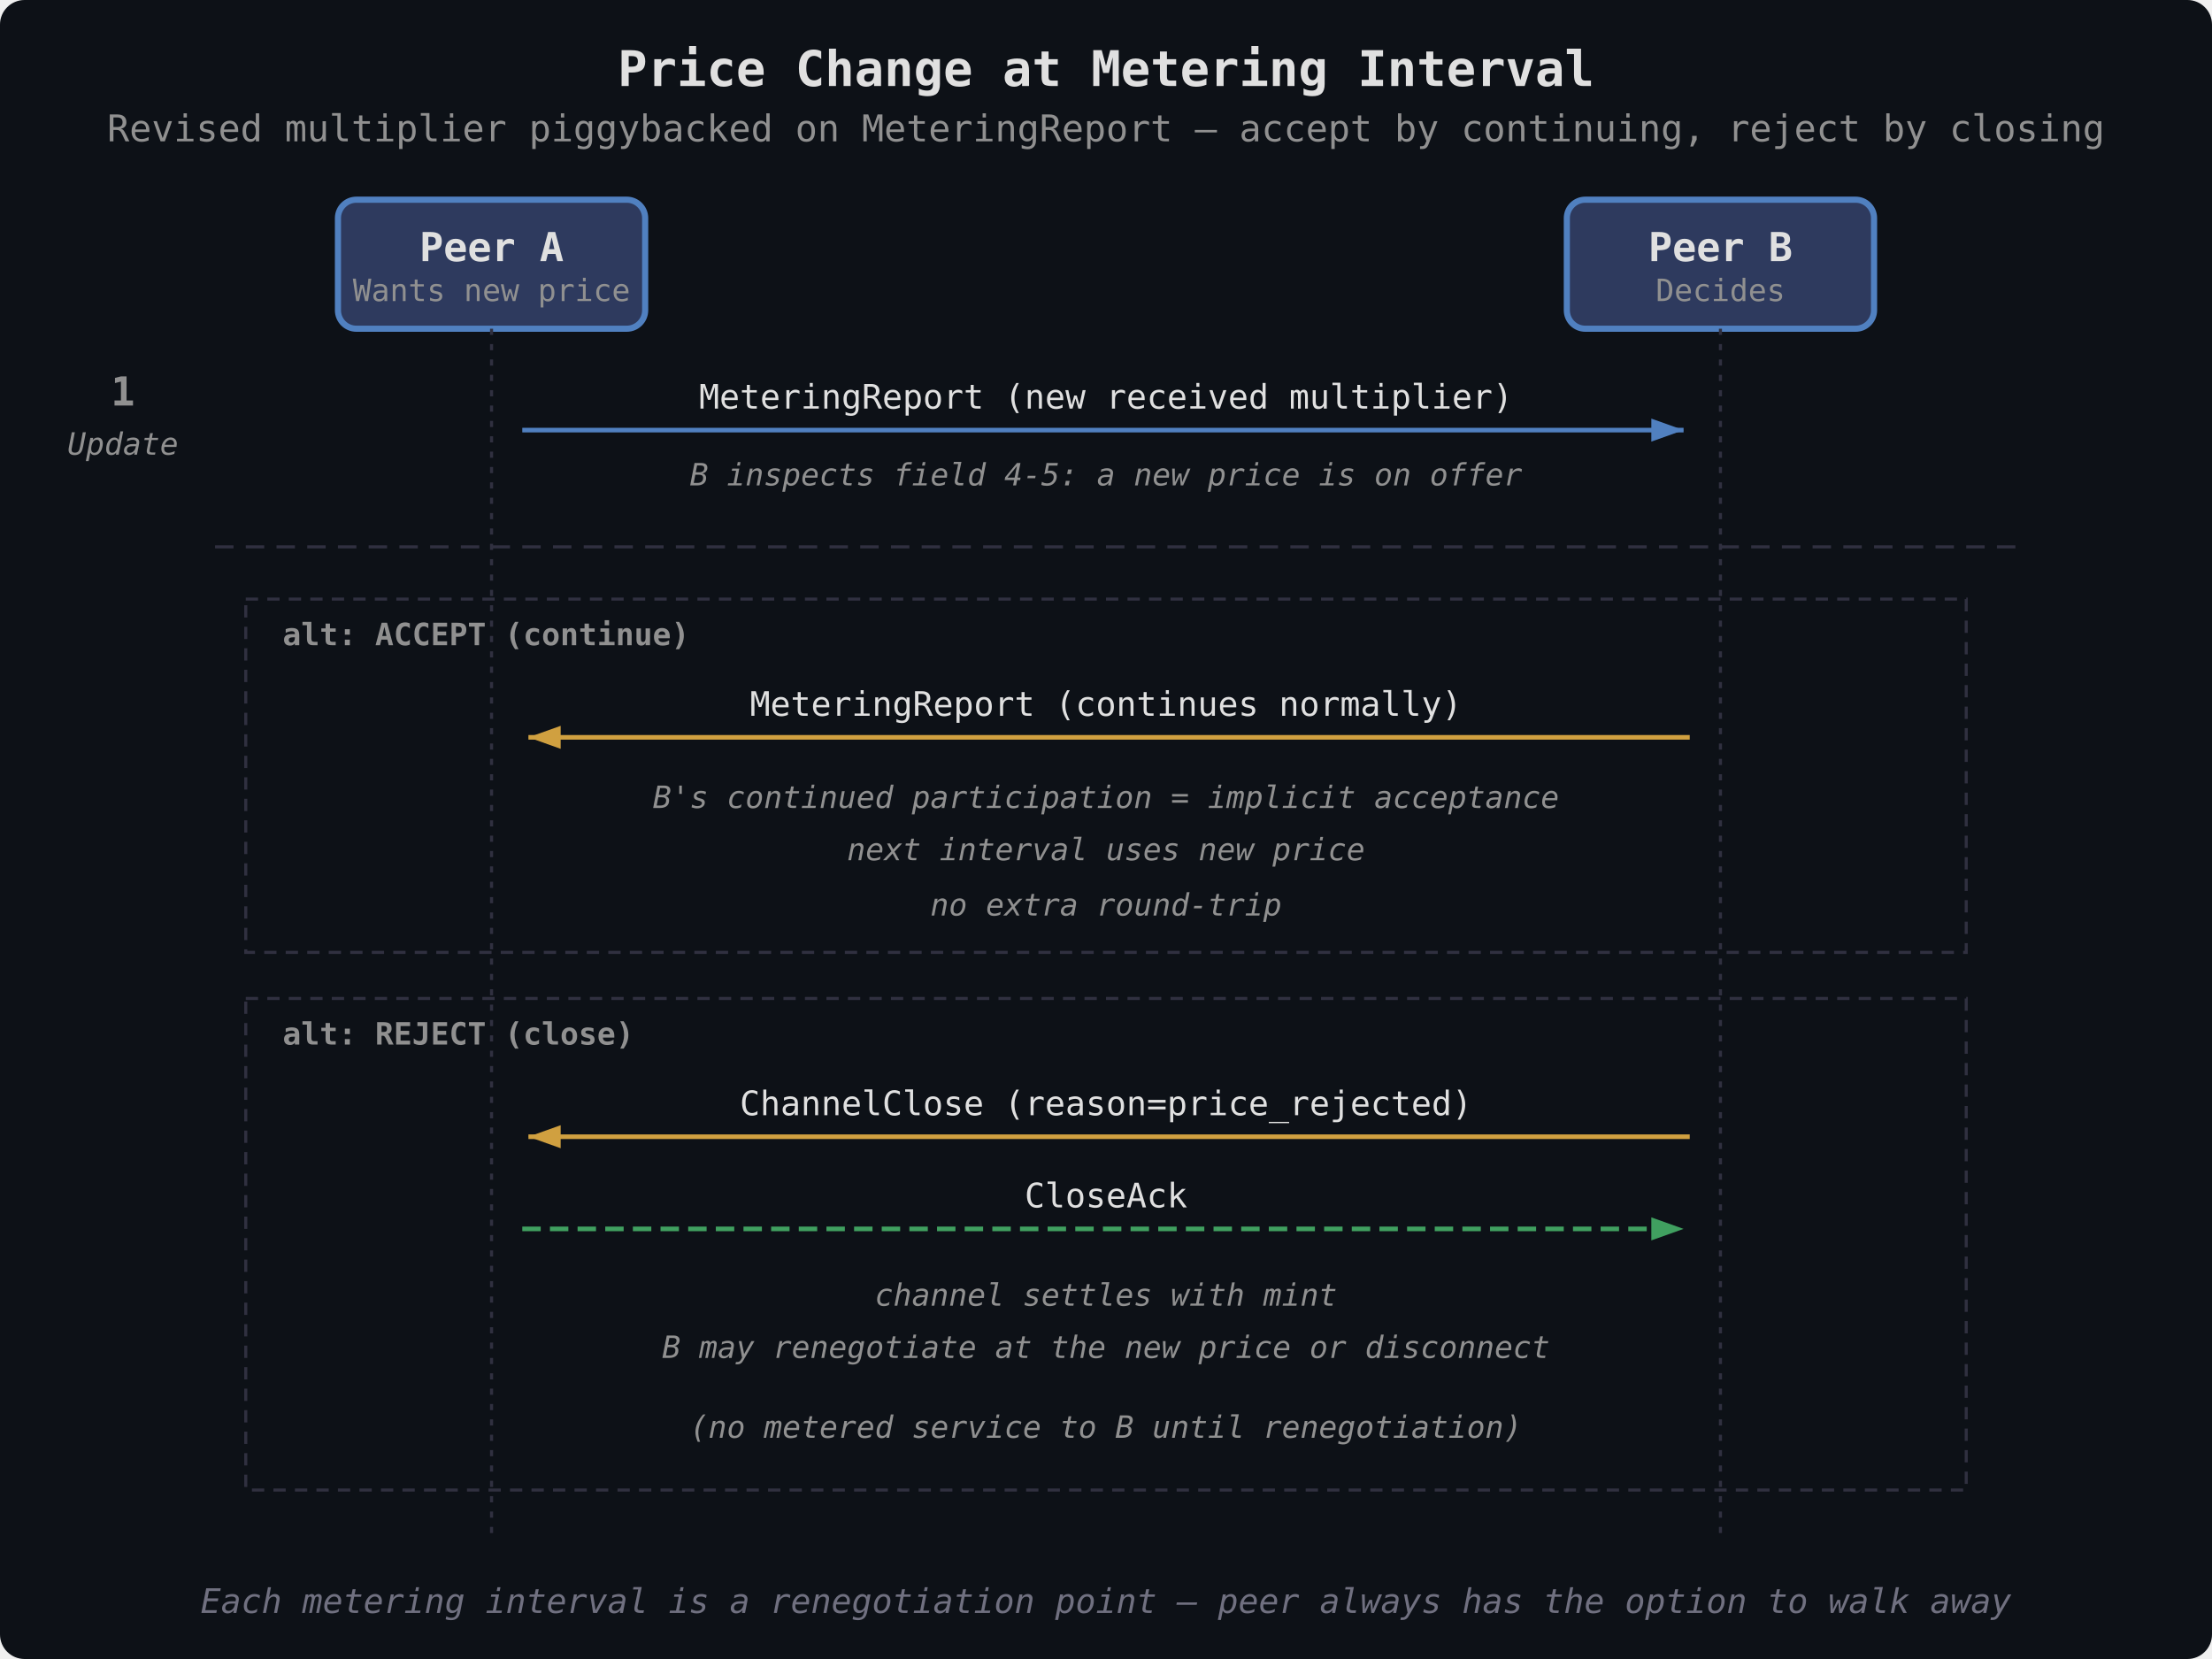
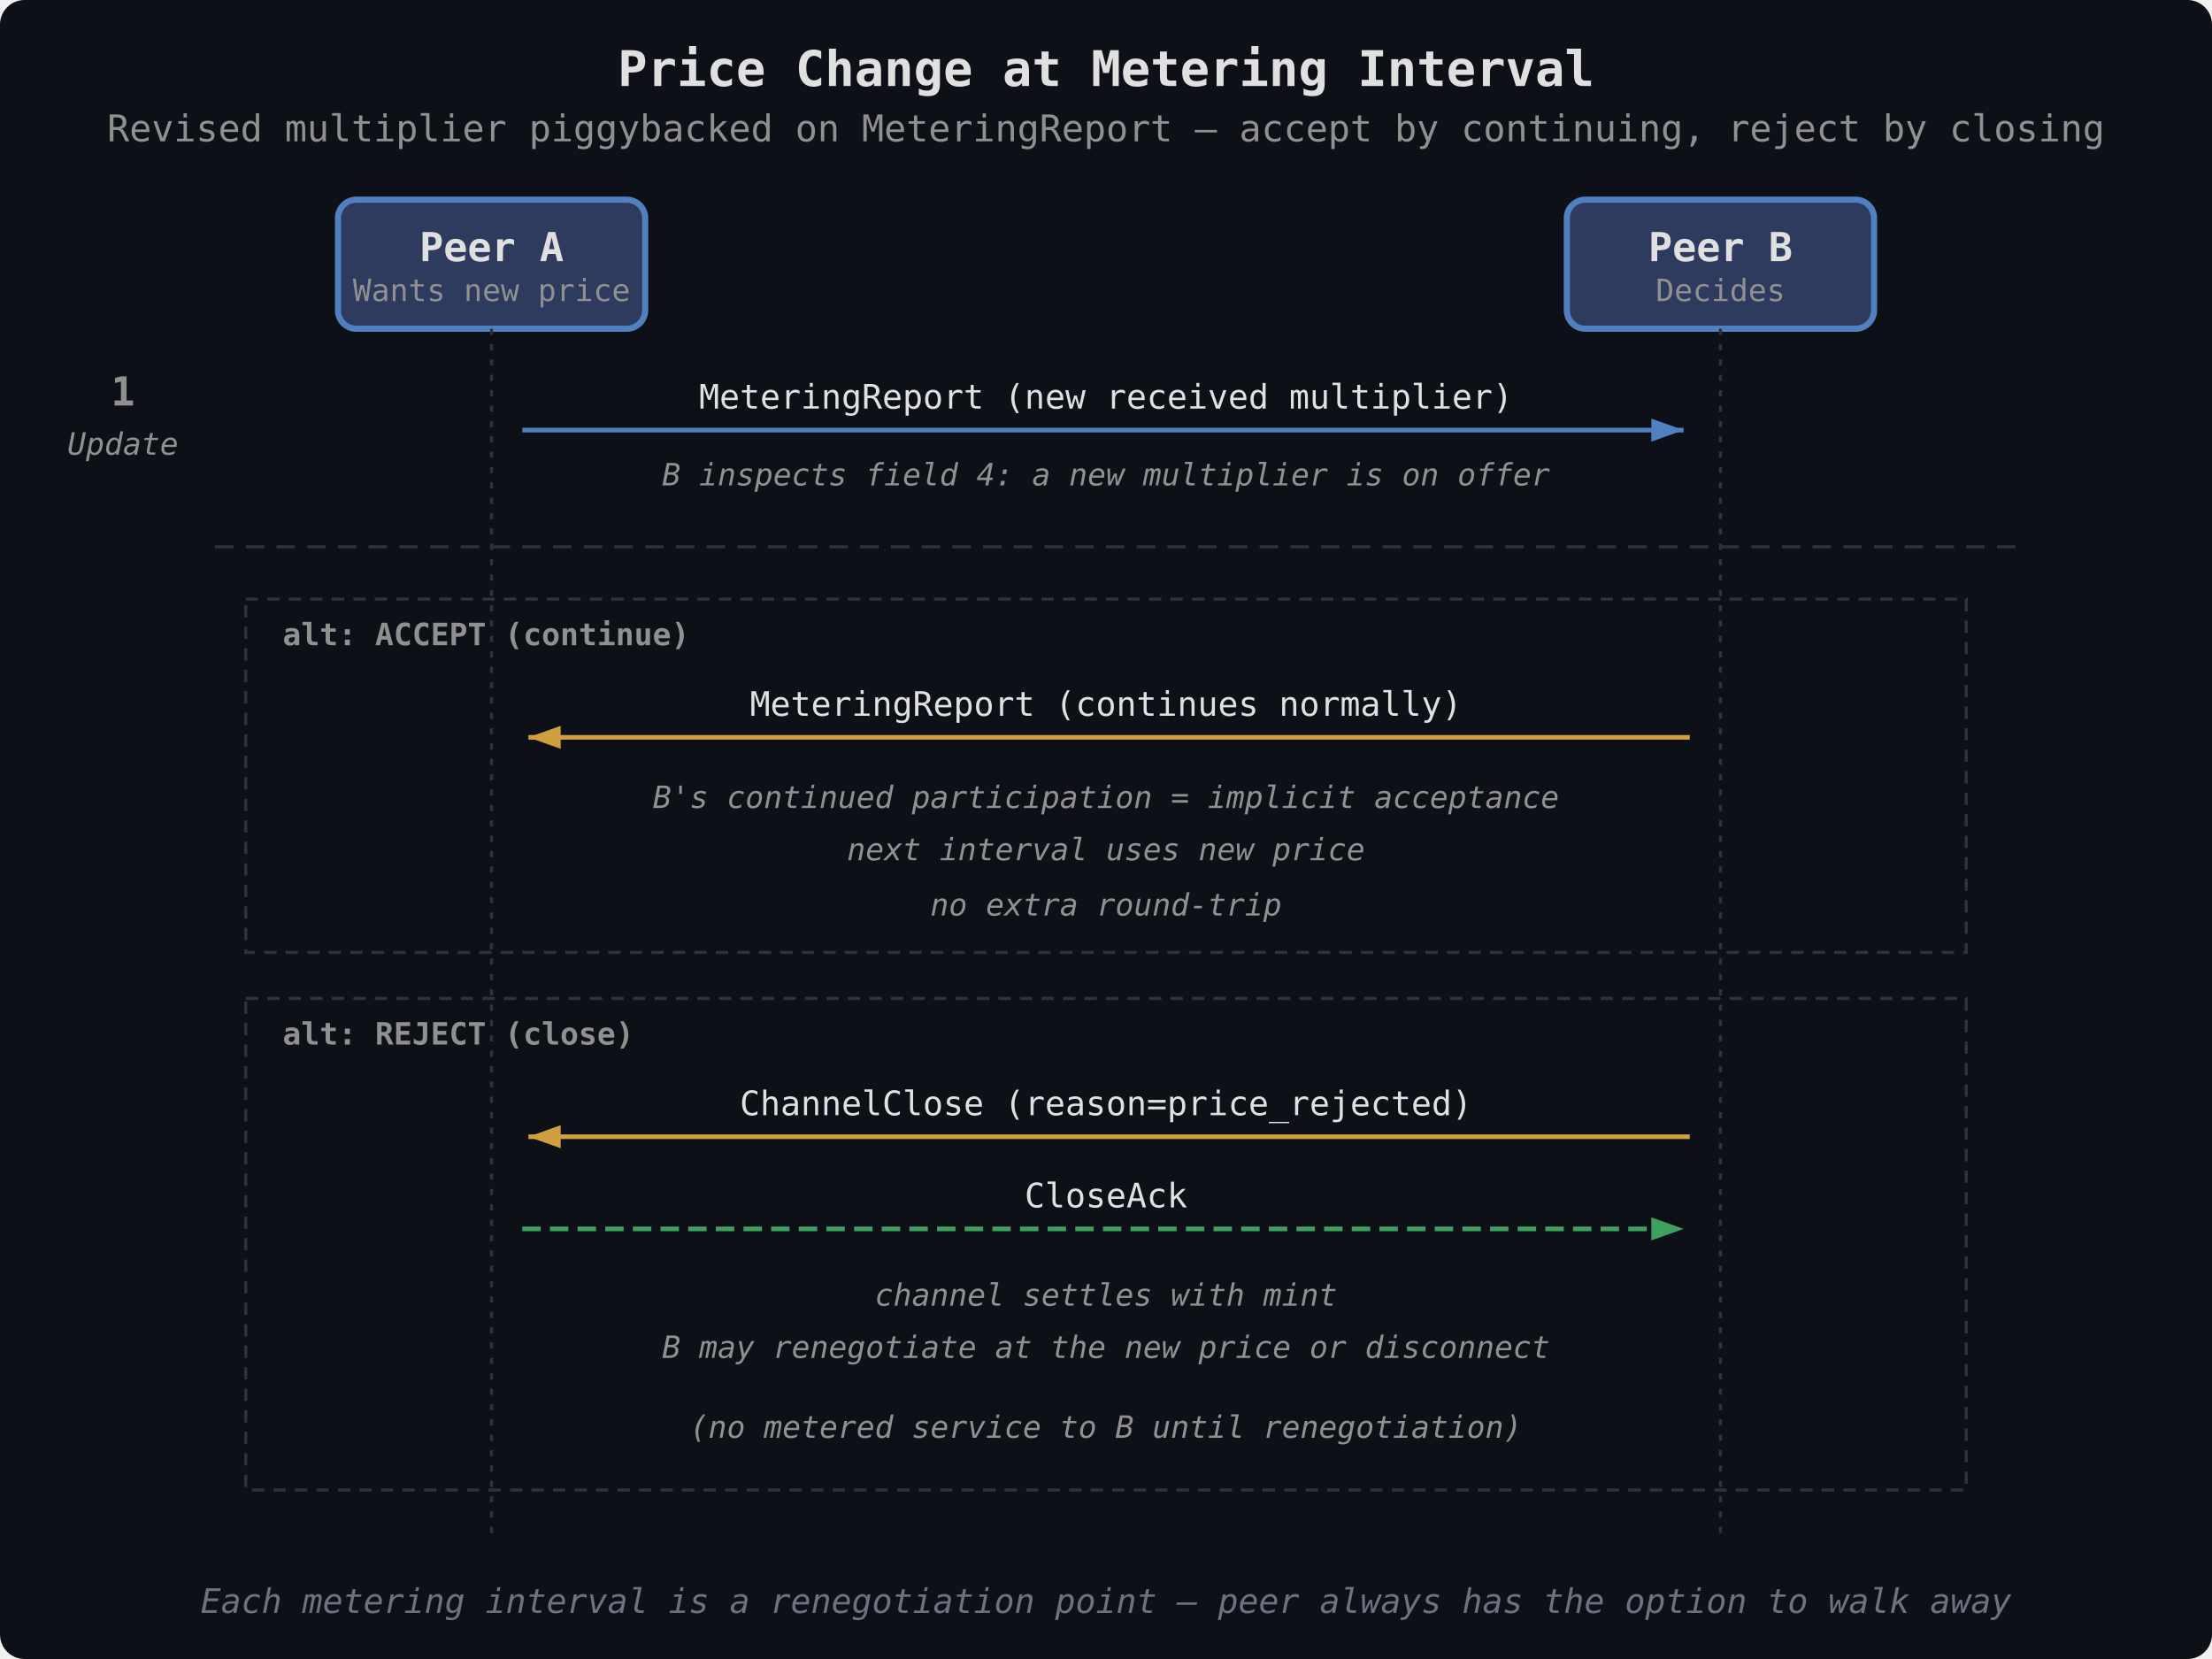
<svg xmlns="http://www.w3.org/2000/svg" viewBox="0 0 720 540" font-family="monospace" font-size="12">
  <style>
    text          { fill: #e0e0e0; }
    text.title    { font-size: 16px; font-weight: bold; }
    text.subtitle { font-size: 12px; fill: #909090; }
    text.nlabel   { font-size: 13px; font-weight: bold; }
    text.nrole    { font-size: 10px; fill: #909090; }
    text.plabel   { font-size: 13px; font-weight: bold; fill: #909090; }
    text.annot    { font-size: 10px; fill: #909090; font-style: italic; }
    text.alabel   { font-size: 11px; }
    text.caption  { font-size: 11px; fill: #707080; font-style: italic; }
    text.altlabel { font-size: 10px; font-weight: bold; fill: #909090; }
    line.sep      { stroke: #303040; stroke-width: 1; stroke-dasharray: 6,4; }
    line.life     { stroke: #303040; stroke-width: 1; stroke-dasharray: 2,3; }
    rect.alt      { fill: none; stroke: #303040; stroke-width: 1; stroke-dasharray: 4,3; }

    .bg           { fill: #0d1117; }
    .callout      { fill: #151520; }
    .node         { fill: #2e3a5e; stroke: #5080c0; }

    @media (prefers-color-scheme: light) {
      text          { fill: #1f2328; }
      text.subtitle, text.nrole, text.plabel, text.annot, text.altlabel,
      text.elabel, text.mdesc, text.tlabel { fill: #656d76; }
      text.caption  { fill: #7c8186; }
      line.sep, line.life { stroke: #d1d9e0; }
      rect.alt      { stroke: #d1d9e0; }
      .bg           { fill: #ffffff; }
      .callout      { fill: #f6f8fa; }
      .node, rect.node { fill: #ddf4ff; stroke: #0969da; }
      rect.compute, rect.result { fill: #f6f8fa; }
    }
  </style>
  <defs>
    <marker id="aR" markerWidth="7" markerHeight="5" refX="7" refY="2.5" orient="auto">
      <polygon points="0,0 7,2.5 0,5" fill="#5080c0" />
    </marker>
    <marker id="aL" markerWidth="7" markerHeight="5" refX="7" refY="2.5" orient="auto">
      <polygon points="0,0 7,2.5 0,5" fill="#d0a040" />
    </marker>
    <marker id="aG" markerWidth="7" markerHeight="5" refX="7" refY="2.5" orient="auto">
      <polygon points="0,0 7,2.5 0,5" fill="#40a060" />
    </marker>
  </defs>
  <rect width="720" height="540" rx="8" class="bg" />
  <text x="360" y="28" text-anchor="middle" class="title">Price Change at Metering Interval</text>
  <text x="360" y="46" text-anchor="middle" class="subtitle">Revised multiplier piggybacked on MeteringReport — accept by continuing, reject by closing</text>
  <rect x="110" y="65" width="100" height="42" class="node" stroke-width="2" rx="6" />
  <text x="160" y="85" text-anchor="middle" class="nlabel">Peer A</text>
  <text x="160" y="98" text-anchor="middle" class="nrole">Wants new price</text>
  <rect x="510" y="65" width="100" height="42" class="node" stroke-width="2" rx="6" />
  <text x="560" y="85" text-anchor="middle" class="nlabel">Peer B</text>
  <text x="560" y="98" text-anchor="middle" class="nrole">Decides</text>
  <line x1="160" y1="107" x2="160" y2="500" class="life" />
  <line x1="560" y1="107" x2="560" y2="500" class="life" />
  <text x="40" y="132" text-anchor="middle" class="plabel">1</text>
  <text x="40" y="148" text-anchor="middle" class="annot">Update</text>
  <line x1="170" y1="140" x2="548" y2="140" stroke="#5080c0" stroke-width="1.5" marker-end="url(#aR)" />
  <text x="360" y="133" text-anchor="middle" class="alabel" fill="#5080c0">MeteringReport (new received multiplier)</text>
-   <text x="360" y="158" text-anchor="middle" class="annot">B inspects field 4-5: a new price is on offer</text>
+   <text x="360" y="158" text-anchor="middle" class="annot">B inspects field 4: a new multiplier is on offer</text>
  <line x1="70" y1="178" x2="660" y2="178" class="sep" />
  <rect x="80" y="195" width="560" height="115" class="alt" />
  <text x="92" y="210" class="altlabel">alt: ACCEPT (continue)</text>
  <line x1="550" y1="240" x2="172" y2="240" stroke="#d0a040" stroke-width="1.5" marker-end="url(#aL)" />
  <text x="360" y="233" text-anchor="middle" class="alabel" fill="#d0a040">MeteringReport (continues normally)</text>
  <text x="360" y="263" text-anchor="middle" class="annot">B's continued participation = implicit acceptance</text>
  <text x="360" y="280" text-anchor="middle" class="annot">next interval uses new price</text>
  <text x="360" y="298" text-anchor="middle" class="annot">no extra round-trip</text>
  <rect x="80" y="325" width="560" height="160" class="alt" />
  <text x="92" y="340" class="altlabel">alt: REJECT (close)</text>
  <line x1="550" y1="370" x2="172" y2="370" stroke="#d0a040" stroke-width="1.5" marker-end="url(#aL)" />
  <text x="360" y="363" text-anchor="middle" class="alabel" fill="#d0a040">ChannelClose (reason=price_rejected)</text>
  <line x1="170" y1="400" x2="548" y2="400" stroke="#40a060" stroke-width="1.5" stroke-dasharray="6,3" marker-end="url(#aG)" />
  <text x="360" y="393" text-anchor="middle" class="alabel" fill="#40a060">CloseAck</text>
  <text x="360" y="425" text-anchor="middle" class="annot">channel settles with mint</text>
  <text x="360" y="442" text-anchor="middle" class="annot">B may renegotiate at the new price or disconnect</text>
  <text x="360" y="468" text-anchor="middle" class="annot">(no metered service to B until renegotiation)</text>
  <text x="360" y="525" text-anchor="middle" class="caption">Each metering interval is a renegotiation point — peer always has the option to walk away</text>
</svg>
